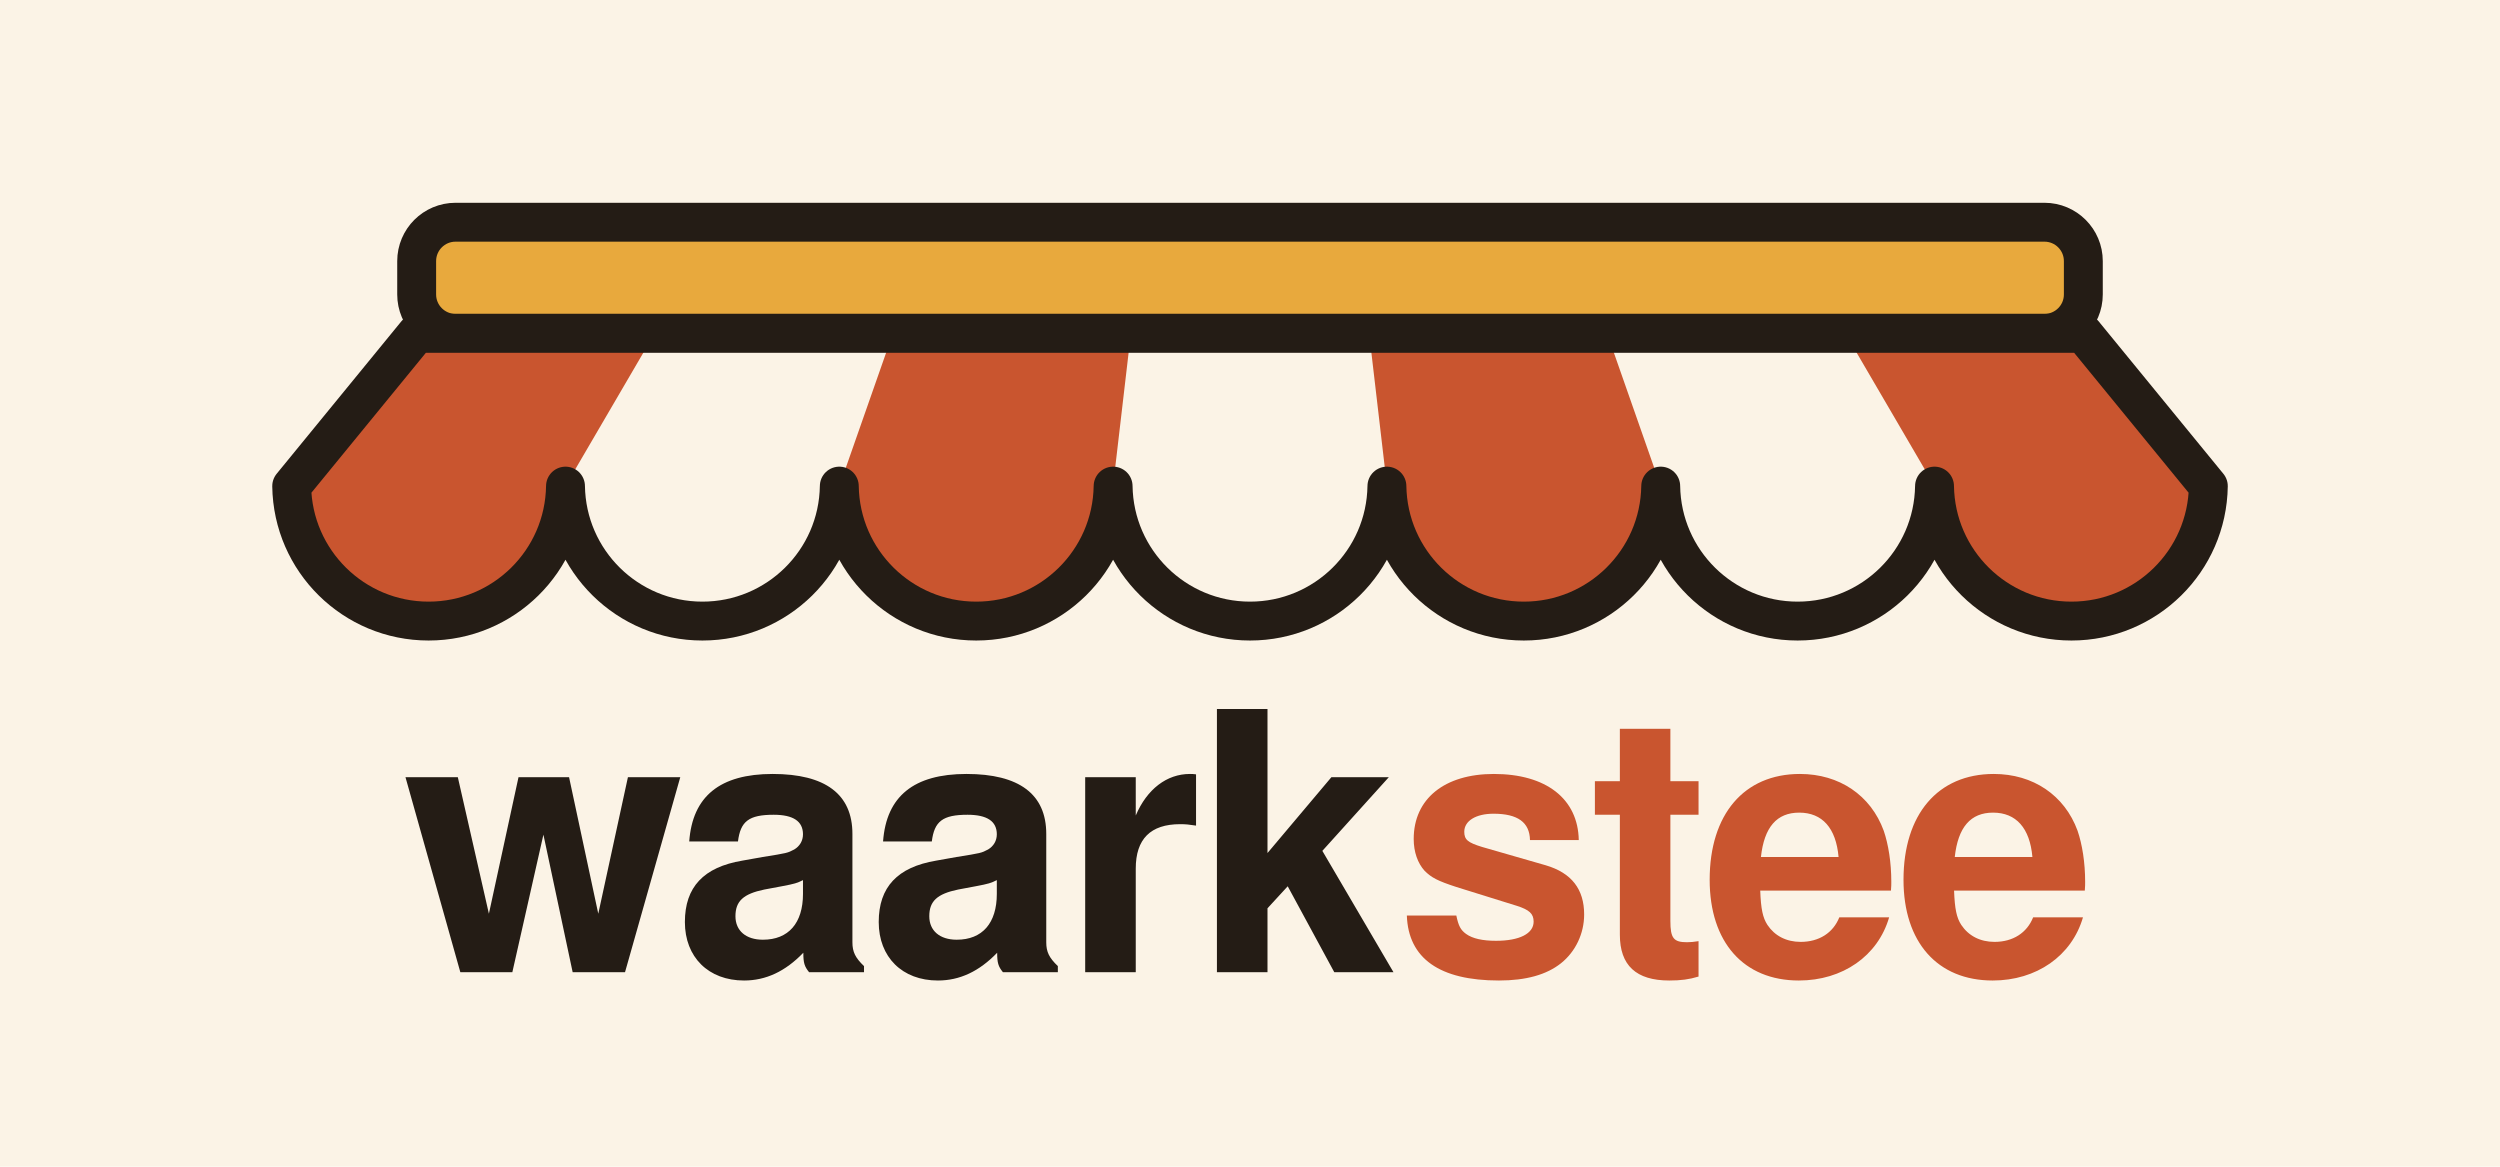
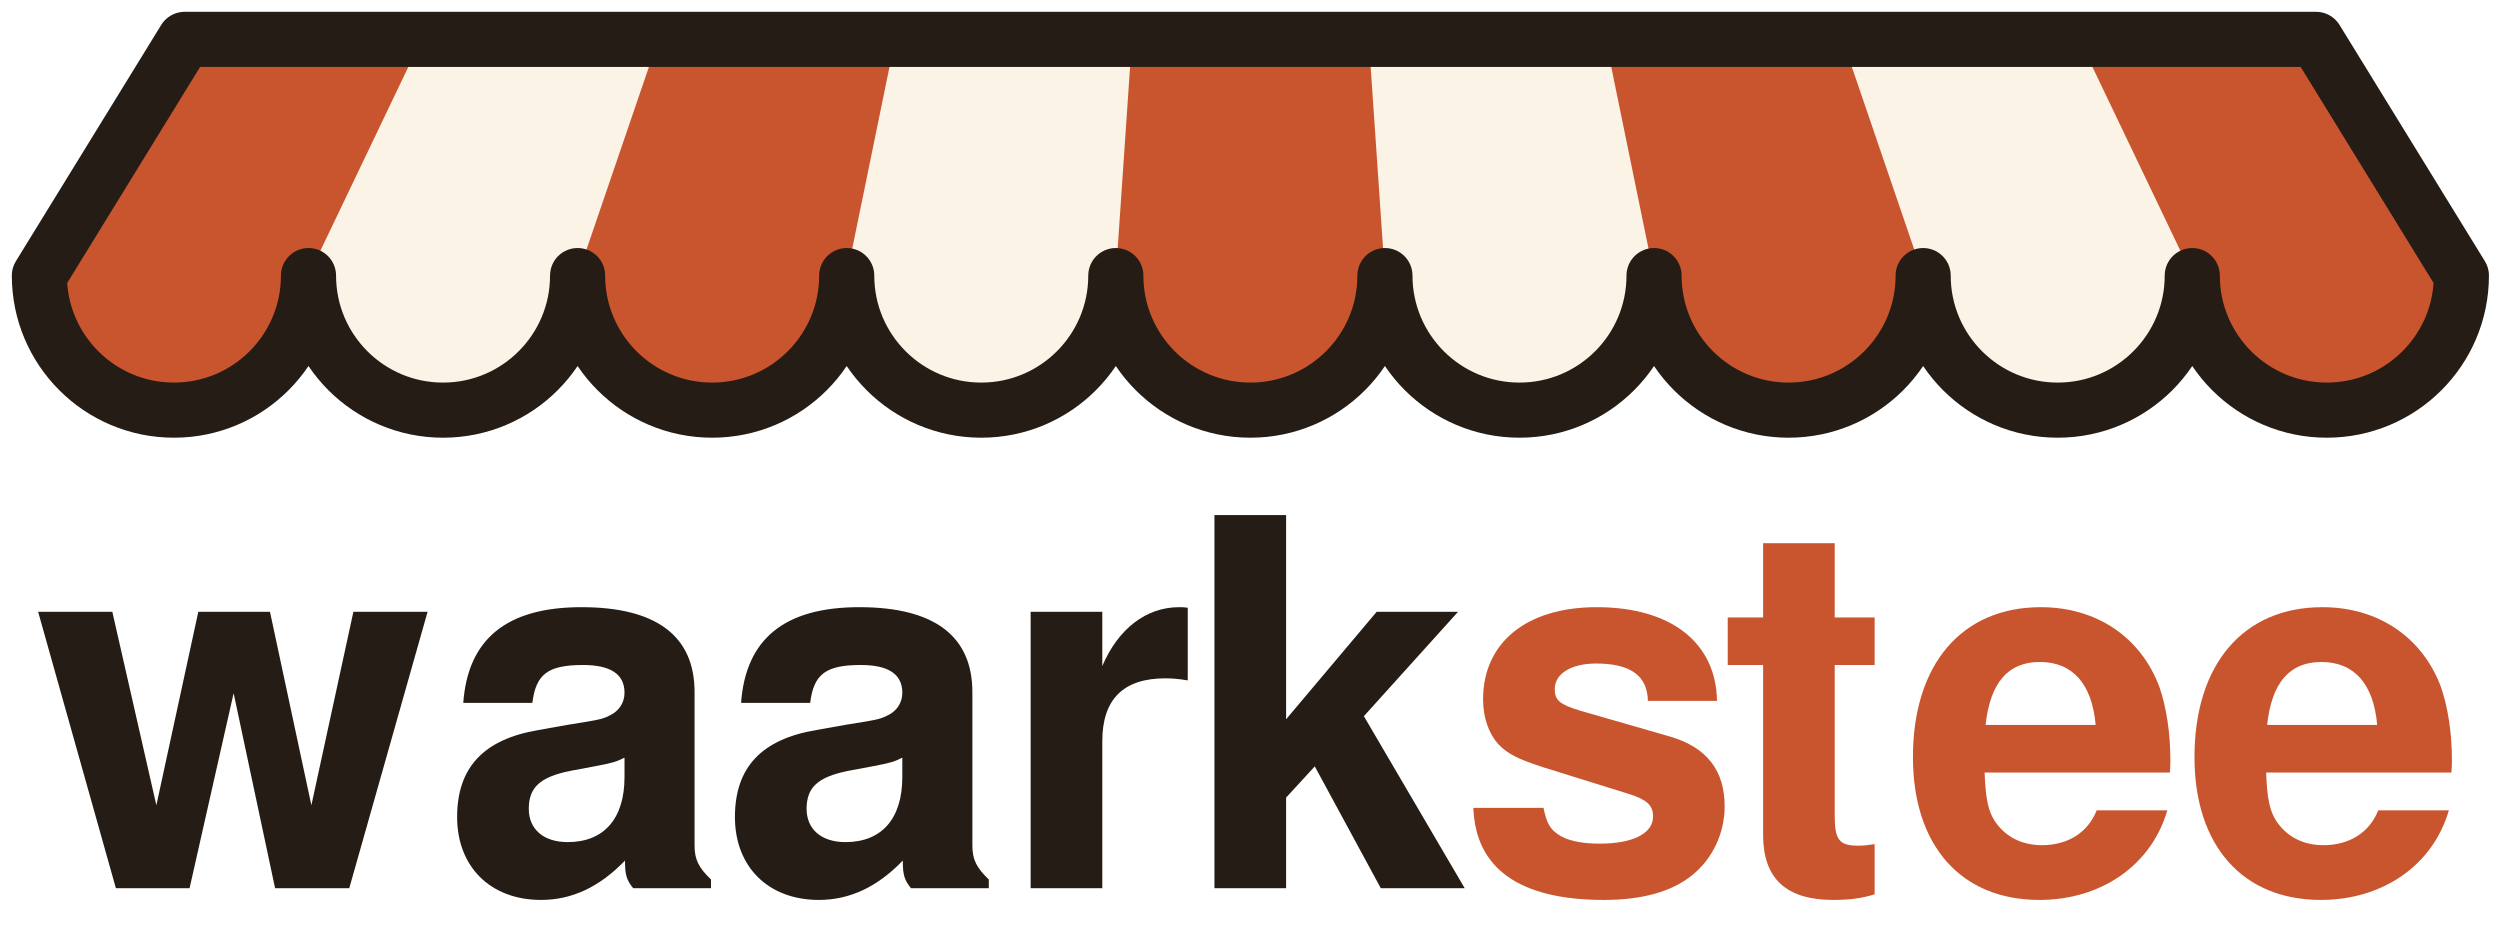
- <svg xmlns="http://www.w3.org/2000/svg" viewBox="0 0 900 420" width="900" height="420">
+ <svg xmlns="http://www.w3.org/2000/svg" viewBox="140 70 635 238" role="img" aria-label="waarkstee">
  <defs>
-     <clipPath id="awn">
-       <path d="M150 120 H750 L795 175 a49.29 49.29 0 0 1 -98.57 0 a49.29 49.29 0 0 1 -98.57 0 a49.29 49.29 0 0 1 -98.57 0 a49.29 49.29 0 0 1 -98.57 0 a49.29 49.29 0 0 1 -98.57 0 a49.29 49.29 0 0 1 -98.57 0 a49.29 49.29 0 0 1 -98.57 0 Z" />
+     <clipPath id="c60">
+       <path d="M186.911 80 H728.278 L765.189 140 a34.177 34.177 0 0 1 -68.354 0 a34.177 34.177 0 0 1 -68.354 0 a34.177 34.177 0 0 1 -68.354 0 a34.177 34.177 0 0 1 -68.354 0 a34.177 34.177 0 0 1 -68.354 0 a34.177 34.177 0 0 1 -68.354 0 a34.177 34.177 0 0 1 -68.354 0 a34.177 34.177 0 0 1 -68.354 0 a34.177 34.177 0 0 1 -68.354 0 Z" />
    </clipPath>
  </defs>
-   <rect width="900" height="420" fill="#FBF3E6" />
-   <rect x="150" y="80" width="600" height="40" rx="14" fill="#E8A93D" stroke="#241C15" stroke-width="14" stroke-linejoin="round" />
-   <g clip-path="url(#awn)">
-     <rect x="90" y="115" width="720" height="125" fill="#FBF3E6" />
-     <polygon points="154.1,115 238.6,115 165.6,240 51.8,240" fill="#C9552F" />
-     <polygon points="323.2,115 407.7,115 393.1,240 279.4,240" fill="#C9552F" />
-     <polygon points="492.3,115 576.8,115 620.6,240 506.9,240" fill="#C9552F" />
-     <polygon points="661.4,115 745.9,115 848.2,240 734.4,240" fill="#C9552F" />
+   <g clip-path="url(#c60)">
+     <rect x="0" y="0" width="2000" height="240" fill="#fbf3e6" />
+     <polygon points="189.987,75 249.456,75 180.076,220 100.785,220" fill="#c9552f" />
+     <polygon points="308.924,75 368.392,75 338.658,220 259.367,220" fill="#c9552f" />
+     <polygon points="427.86,75 487.329,75 497.24,220 417.949,220" fill="#c9552f" />
+     <polygon points="546.797,75 606.265,75 655.822,220 576.531,220" fill="#c9552f" />
+     <polygon points="665.734,75 725.202,75 814.404,220 735.113,220" fill="#c9552f" />
  </g>
-   <path d="M150 120 H750 L795 175 a49.29 49.29 0 0 1 -98.57 0 a49.29 49.29 0 0 1 -98.57 0 a49.29 49.29 0 0 1 -98.57 0 a49.29 49.29 0 0 1 -98.57 0 a49.29 49.29 0 0 1 -98.57 0 a49.29 49.29 0 0 1 -98.57 0 a49.29 49.29 0 0 1 -98.57 0 Z" fill="none" stroke="#241C15" stroke-width="14" stroke-linejoin="round" />
-   <text x="450" y="350" text-anchor="middle" font-family="-apple-system,BlinkMacSystemFont,'Helvetica Neue',Helvetica,Arial,sans-serif" font-weight="800" font-size="130" letter-spacing="-2.5" fill="#241C15">waark<tspan fill="#C9552F">stee</tspan>
-   </text>
+   <path d="M186.911 80 H728.278 L765.189 140 a34.177 34.177 0 0 1 -68.354 0 a34.177 34.177 0 0 1 -68.354 0 a34.177 34.177 0 0 1 -68.354 0 a34.177 34.177 0 0 1 -68.354 0 a34.177 34.177 0 0 1 -68.354 0 a34.177 34.177 0 0 1 -68.354 0 a34.177 34.177 0 0 1 -68.354 0 a34.177 34.177 0 0 1 -68.354 0 a34.177 34.177 0 0 1 -68.354 0 Z" fill="none" stroke="#241c15" stroke-width="14" stroke-linejoin="round" />
+   <text x="149.027" y="295.597" font-family="-apple-system,BlinkMacSystemFont,Helvetica,Arial,sans-serif" font-weight="800" font-size="130" fill="#241c15">w</text>
+   <text x="252.469" y="295.597" font-family="-apple-system,BlinkMacSystemFont,Helvetica,Arial,sans-serif" font-weight="800" font-size="130" fill="#241c15">a</text>
+   <text x="323.031" y="295.597" font-family="-apple-system,BlinkMacSystemFont,Helvetica,Arial,sans-serif" font-weight="800" font-size="130" fill="#241c15">a</text>
+   <text x="393.592" y="295.597" font-family="-apple-system,BlinkMacSystemFont,Helvetica,Arial,sans-serif" font-weight="800" font-size="130" fill="#241c15">r</text>
+   <text x="440.795" y="295.597" font-family="-apple-system,BlinkMacSystemFont,Helvetica,Arial,sans-serif" font-weight="800" font-size="130" fill="#241c15">k</text>
+   <text x="510.467" y="295.597" font-family="-apple-system,BlinkMacSystemFont,Helvetica,Arial,sans-serif" font-weight="800" font-size="130" fill="#c9552f">s</text>
+   <text x="577.03" y="295.597" font-family="-apple-system,BlinkMacSystemFont,Helvetica,Arial,sans-serif" font-weight="800" font-size="130" fill="#c9552f">t</text>
+   <text x="623.026" y="295.597" font-family="-apple-system,BlinkMacSystemFont,Helvetica,Arial,sans-serif" font-weight="800" font-size="130" fill="#c9552f">e</text>
+   <text x="694.54" y="295.597" font-family="-apple-system,BlinkMacSystemFont,Helvetica,Arial,sans-serif" font-weight="800" font-size="130" fill="#c9552f">e</text>
</svg>
